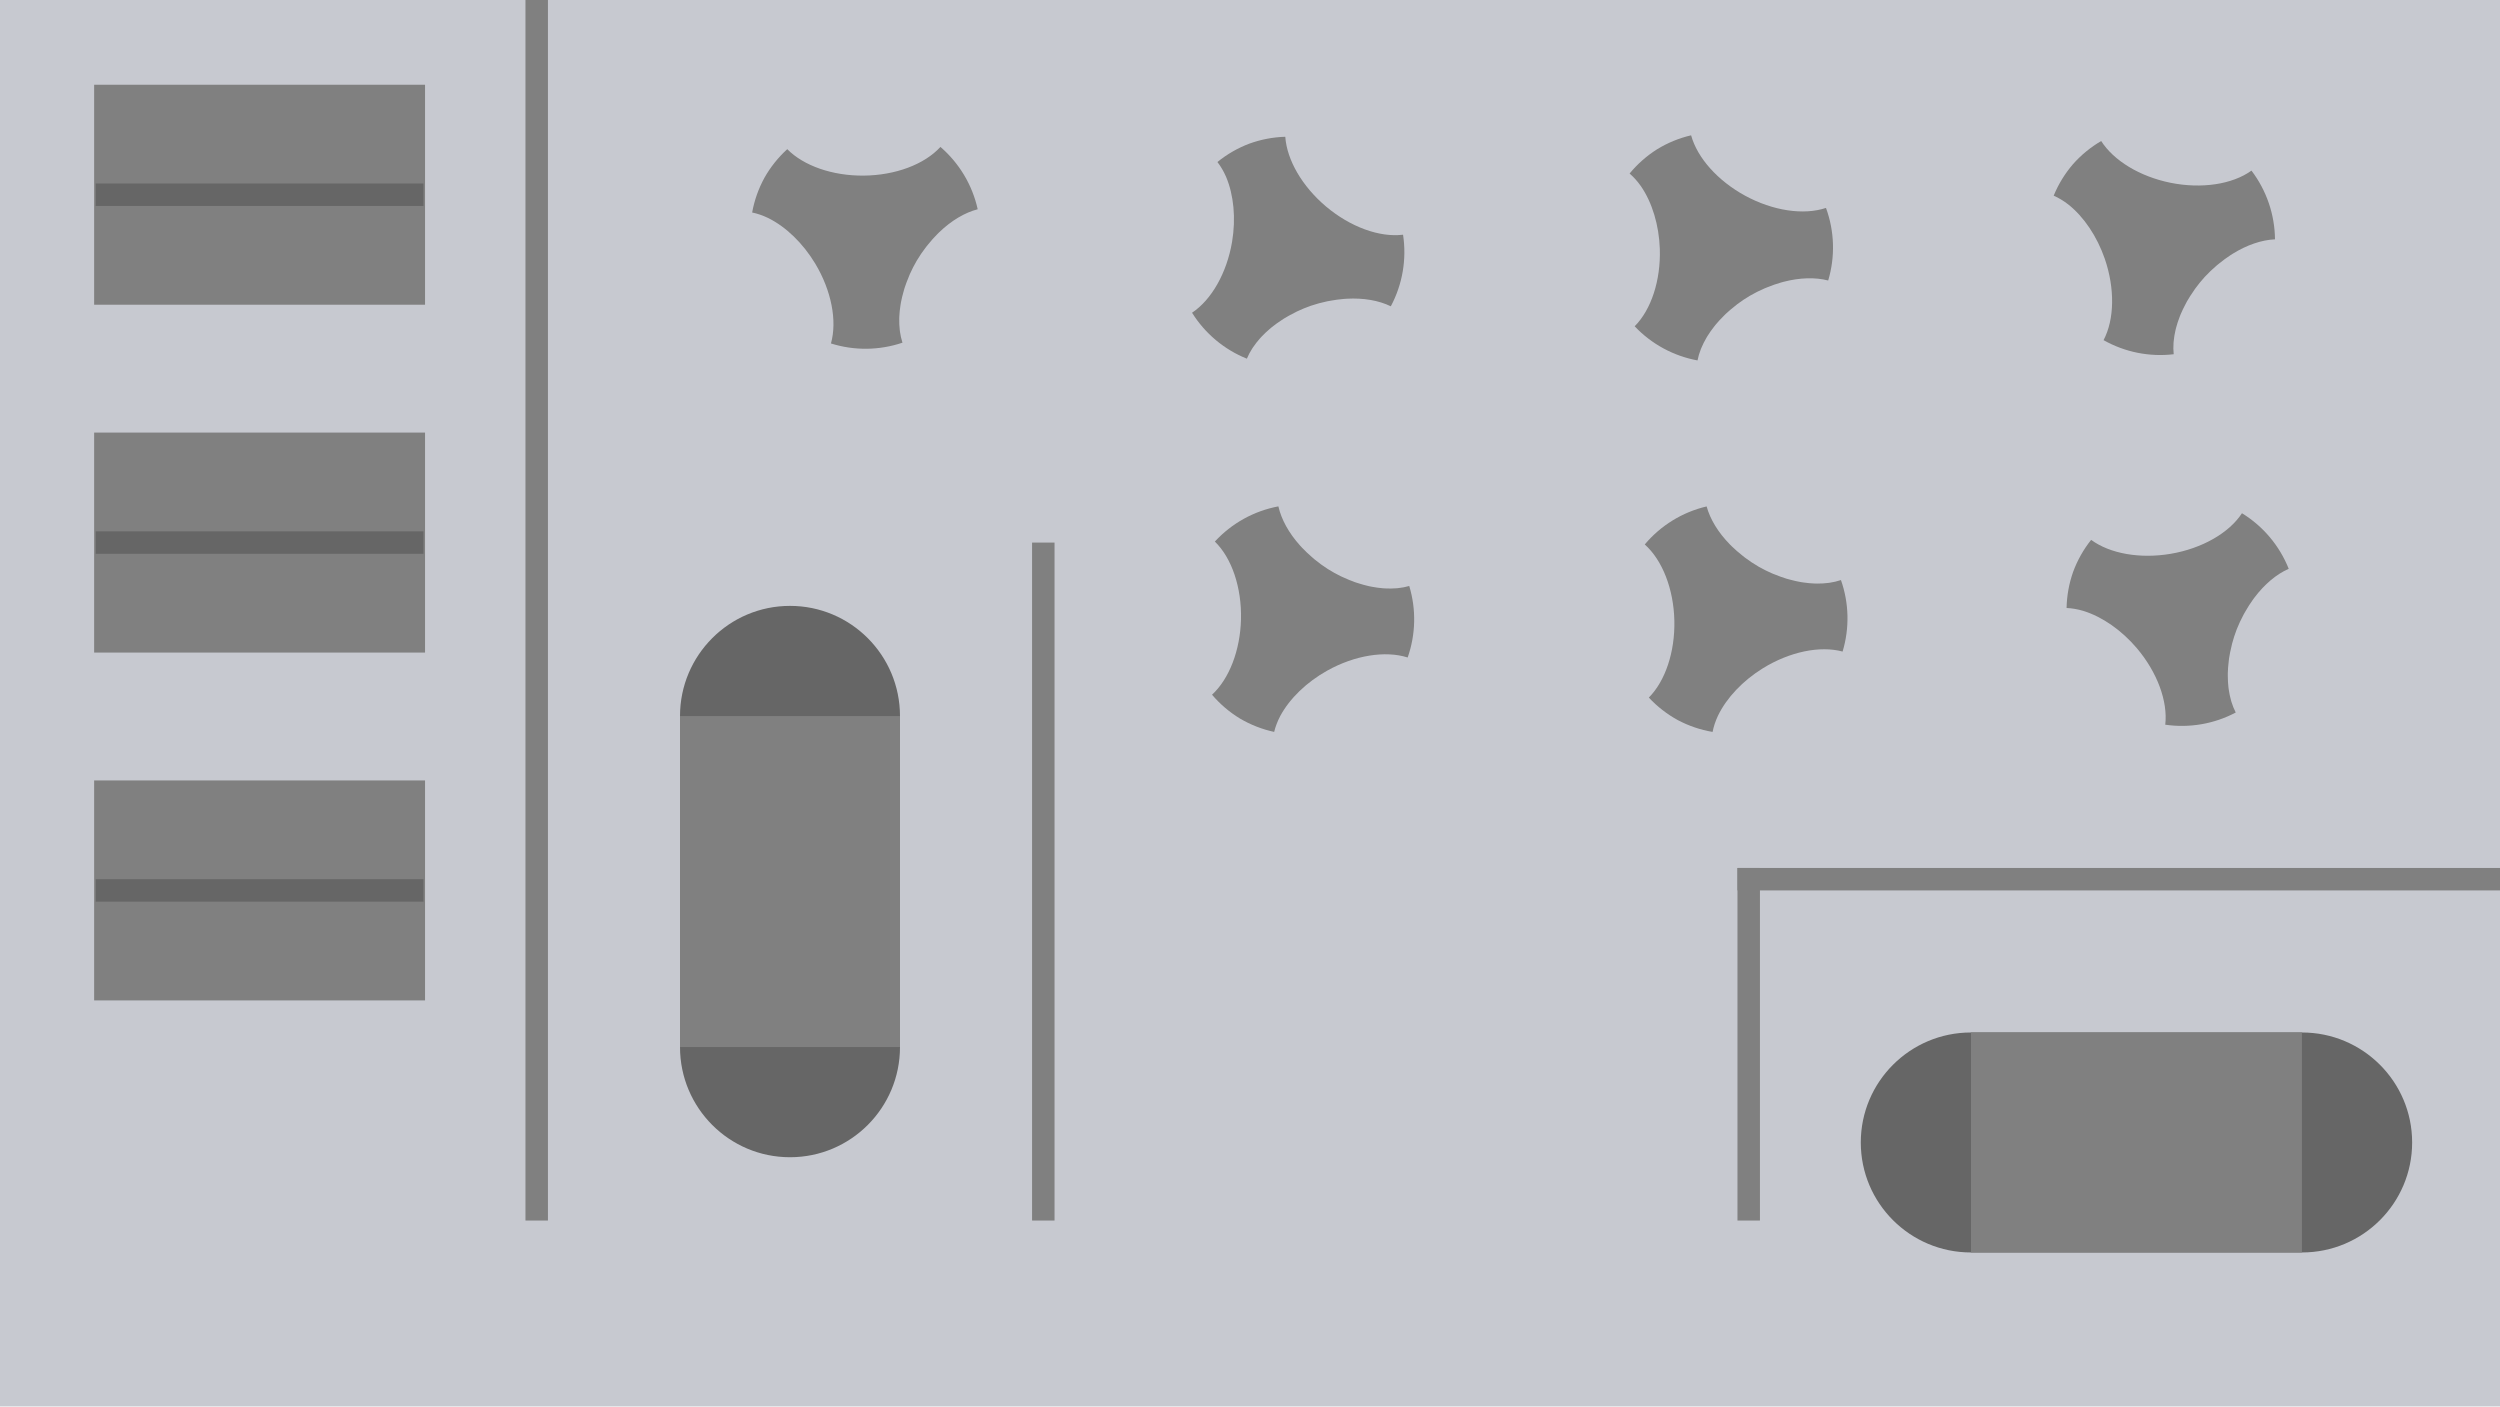
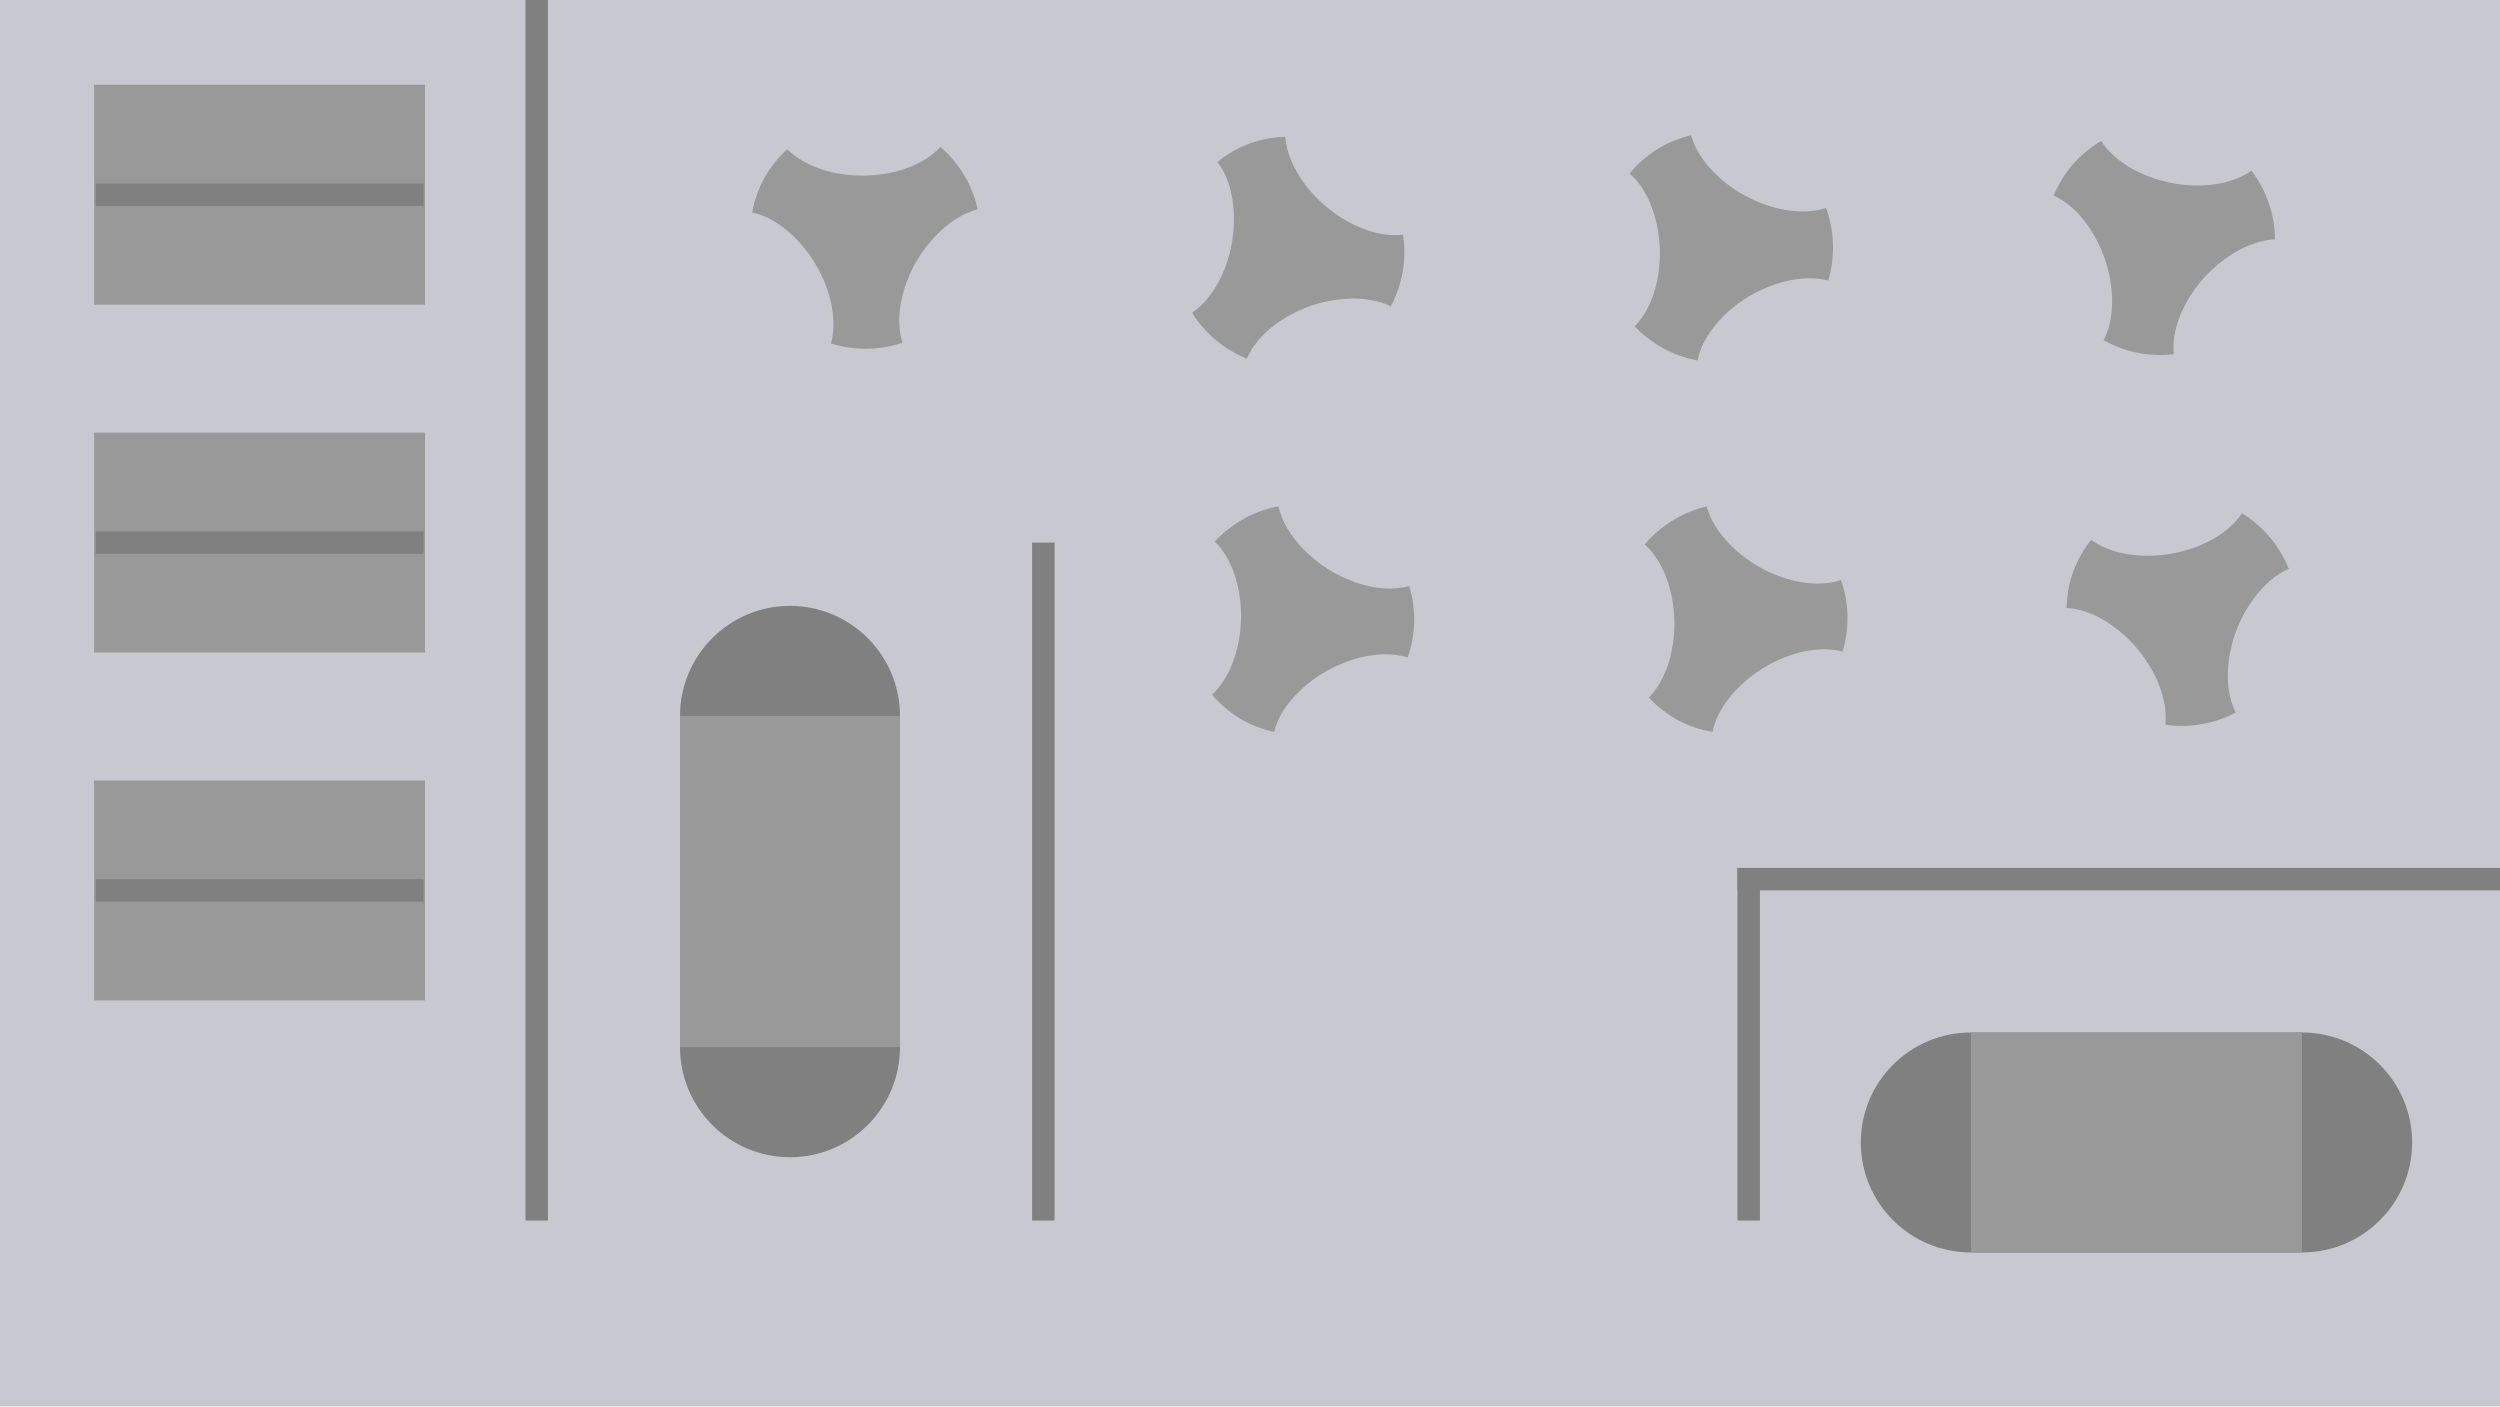
<svg xmlns="http://www.w3.org/2000/svg" height="675" width="1200" xml:space="preserve" viewBox="0 0 1200 675" y="0px" x="0px" id="Layer_1" version="1.1">
  <defs id="defs77">
    <clipPath clipPathUnits="userSpaceOnUse" id="clipPath93741">
      <rect style="opacity:1;fill:#ff3333;fill-opacity:0.388;stroke:none;stroke-width:2;stroke-linecap:round;stroke-linejoin:round;stroke-miterlimit:4;stroke-dasharray:none;stroke-opacity:0.91;paint-order:stroke fill markers" id="rect93743" width="1200" height="800" x="4.6406132e-07" y="8.9359952e-07" transform="rotate(-90)" />
    </clipPath>
    <clipPath clipPathUnits="userSpaceOnUse" id="clipPath93745">
      <rect style="opacity:1;fill:#ff3333;fill-opacity:0.388;stroke:none;stroke-width:2;stroke-linecap:round;stroke-linejoin:round;stroke-miterlimit:4;stroke-dasharray:none;stroke-opacity:0.91;paint-order:stroke fill markers" id="rect93747" width="1200" height="800" x="4.6406132e-07" y="8.9359952e-07" />
    </clipPath>
    <clipPath clipPathUnits="userSpaceOnUse" id="clipPath93749">
      <rect style="opacity:1;fill:#ff3333;fill-opacity:0.388;stroke:none;stroke-width:2;stroke-linecap:round;stroke-linejoin:round;stroke-miterlimit:4;stroke-dasharray:none;stroke-opacity:0.91;paint-order:stroke fill markers" id="rect93751" width="1200" height="800" x="4.6406132e-07" y="8.9359952e-07" />
    </clipPath>
    <clipPath clipPathUnits="userSpaceOnUse" id="clipPath93753">
      <rect style="opacity:1;fill:#ff3333;fill-opacity:0.388;stroke:none;stroke-width:2;stroke-linecap:round;stroke-linejoin:round;stroke-miterlimit:4;stroke-dasharray:none;stroke-opacity:0.91;paint-order:stroke fill markers" id="rect93755" width="1200" height="800" x="4.6406132e-07" y="8.9359952e-07" />
    </clipPath>
    <clipPath clipPathUnits="userSpaceOnUse" id="clipPath93757">
      <rect style="opacity:1;fill:#ff3333;fill-opacity:0.388;stroke:none;stroke-width:2;stroke-linecap:round;stroke-linejoin:round;stroke-miterlimit:4;stroke-dasharray:none;stroke-opacity:0.91;paint-order:stroke fill markers" id="rect93759" width="1200" height="800" x="4.6406132e-07" y="8.9359952e-07" transform="rotate(-88.01819)" />
    </clipPath>
    <clipPath clipPathUnits="userSpaceOnUse" id="clipPath93761">
      <rect style="opacity:1;fill:#ff3333;fill-opacity:0.388;stroke:none;stroke-width:2;stroke-linecap:round;stroke-linejoin:round;stroke-miterlimit:4;stroke-dasharray:none;stroke-opacity:0.91;paint-order:stroke fill markers" id="rect93763" width="1200" height="800" x="4.6406132e-07" y="8.9359952e-07" />
    </clipPath>
    <clipPath clipPathUnits="userSpaceOnUse" id="clipPath93765">
      <rect style="opacity:1;fill:#ff3333;fill-opacity:0.388;stroke:none;stroke-width:2;stroke-linecap:round;stroke-linejoin:round;stroke-miterlimit:4;stroke-dasharray:none;stroke-opacity:0.91;paint-order:stroke fill markers" id="rect93767" width="1200" height="800" x="4.6406132e-07" y="8.9359952e-07" />
    </clipPath>
    <clipPath clipPathUnits="userSpaceOnUse" id="clipPath93769">
      <rect style="opacity:1;fill:#ff3333;fill-opacity:0.388;stroke:none;stroke-width:2;stroke-linecap:round;stroke-linejoin:round;stroke-miterlimit:4;stroke-dasharray:none;stroke-opacity:0.91;paint-order:stroke fill markers" id="rect93771" width="1200" height="800" x="4.6406132e-07" y="8.9359952e-07" transform="rotate(-90)" />
    </clipPath>
    <clipPath clipPathUnits="userSpaceOnUse" id="clipPath93773">
      <rect style="opacity:1;fill:#ff3333;fill-opacity:0.388;stroke:none;stroke-width:2;stroke-linecap:round;stroke-linejoin:round;stroke-miterlimit:4;stroke-dasharray:none;stroke-opacity:0.91;paint-order:stroke fill markers" id="rect93775" width="1200" height="800" x="4.6406132e-07" y="8.9359952e-07" />
    </clipPath>
    <clipPath clipPathUnits="userSpaceOnUse" id="clipPath93777">
      <rect style="opacity:1;fill:#ff3333;fill-opacity:0.388;stroke:none;stroke-width:2;stroke-linecap:round;stroke-linejoin:round;stroke-miterlimit:4;stroke-dasharray:none;stroke-opacity:0.91;paint-order:stroke fill markers" id="rect93779" width="1200" height="800" x="4.6406132e-07" y="8.9359952e-07" />
    </clipPath>
    <clipPath clipPathUnits="userSpaceOnUse" id="clipPath93781">
      <rect style="opacity:1;fill:#ff3333;fill-opacity:0.388;stroke:none;stroke-width:2;stroke-linecap:round;stroke-linejoin:round;stroke-miterlimit:4;stroke-dasharray:none;stroke-opacity:0.91;paint-order:stroke fill markers" id="rect93783" width="1200" height="800" x="4.6406132e-07" y="8.9359952e-07" />
    </clipPath>
    <clipPath clipPathUnits="userSpaceOnUse" id="clipPath93785">
      <rect style="opacity:1;fill:#ff3333;fill-opacity:0.388;stroke:none;stroke-width:2;stroke-linecap:round;stroke-linejoin:round;stroke-miterlimit:4;stroke-dasharray:none;stroke-opacity:0.91;paint-order:stroke fill markers" id="rect93787" width="1200" height="800" x="4.6406132e-07" y="8.9359952e-07" />
    </clipPath>
    <clipPath clipPathUnits="userSpaceOnUse" id="clipPath93789">
      <rect style="opacity:1;fill:#ff3333;fill-opacity:0.388;stroke:none;stroke-width:2;stroke-linecap:round;stroke-linejoin:round;stroke-miterlimit:4;stroke-dasharray:none;stroke-opacity:0.91;paint-order:stroke fill markers" id="rect93791" width="1200" height="800" x="4.6406132e-07" y="8.9359952e-07" />
    </clipPath>
    <clipPath clipPathUnits="userSpaceOnUse" id="clipPath93793">
      <rect style="opacity:1;fill:#ff3333;fill-opacity:0.388;stroke:none;stroke-width:2;stroke-linecap:round;stroke-linejoin:round;stroke-miterlimit:4;stroke-dasharray:none;stroke-opacity:0.91;paint-order:stroke fill markers" id="rect93795" width="1200" height="800" x="4.6406132e-07" y="8.9359952e-07" />
    </clipPath>
    <clipPath clipPathUnits="userSpaceOnUse" id="clipPath93797">
      <rect style="opacity:1;fill:#ff3333;fill-opacity:0.388;stroke:none;stroke-width:2;stroke-linecap:round;stroke-linejoin:round;stroke-miterlimit:4;stroke-dasharray:none;stroke-opacity:0.91;paint-order:stroke fill markers" id="rect93799" width="1200" height="800" x="4.6406132e-07" y="8.9359952e-07" />
    </clipPath>
    <clipPath clipPathUnits="userSpaceOnUse" id="clipPath93801">
      <rect style="opacity:1;fill:#ff3333;fill-opacity:0.388;stroke:none;stroke-width:2;stroke-linecap:round;stroke-linejoin:round;stroke-miterlimit:4;stroke-dasharray:none;stroke-opacity:0.91;paint-order:stroke fill markers" id="rect93803" width="1200" height="800" x="4.6406132e-07" y="8.9359952e-07" />
    </clipPath>
    <clipPath clipPathUnits="userSpaceOnUse" id="clipPath93805">
      <rect style="opacity:1;fill:#ff3333;fill-opacity:0.388;stroke:none;stroke-width:2;stroke-linecap:round;stroke-linejoin:round;stroke-miterlimit:4;stroke-dasharray:none;stroke-opacity:0.91;paint-order:stroke fill markers" id="rect93807" width="1200" height="800" x="4.6406132e-07" y="8.9359952e-07" />
    </clipPath>
    <clipPath clipPathUnits="userSpaceOnUse" id="clipPath93809">
      <rect style="opacity:1;fill:#ff3333;fill-opacity:0.388;stroke:none;stroke-width:2;stroke-linecap:round;stroke-linejoin:round;stroke-miterlimit:4;stroke-dasharray:none;stroke-opacity:0.91;paint-order:stroke fill markers" id="rect93811" width="1200" height="800" x="4.6406132e-07" y="8.9359952e-07" />
    </clipPath>
    <clipPath clipPathUnits="userSpaceOnUse" id="clipPath93813">
      <rect style="opacity:1;fill:#ff3333;fill-opacity:0.388;stroke:none;stroke-width:2;stroke-linecap:round;stroke-linejoin:round;stroke-miterlimit:4;stroke-dasharray:none;stroke-opacity:0.91;paint-order:stroke fill markers" id="rect93815" width="1200" height="800" x="4.6406132e-07" y="8.9359952e-07" />
    </clipPath>
    <clipPath clipPathUnits="userSpaceOnUse" id="clipPath93817">
      <rect style="opacity:1;fill:#ff3333;fill-opacity:0.388;stroke:none;stroke-width:2;stroke-linecap:round;stroke-linejoin:round;stroke-miterlimit:4;stroke-dasharray:none;stroke-opacity:0.91;paint-order:stroke fill markers" id="rect93819" width="1200" height="800" x="4.6406132e-07" y="8.9359952e-07" />
    </clipPath>
    <clipPath clipPathUnits="userSpaceOnUse" id="clipPath93821">
      <rect style="opacity:1;fill:#ff3333;fill-opacity:0.388;stroke:none;stroke-width:2;stroke-linecap:round;stroke-linejoin:round;stroke-miterlimit:4;stroke-dasharray:none;stroke-opacity:0.91;paint-order:stroke fill markers" id="rect93823" width="1200" height="800" x="4.6406132e-07" y="8.9359952e-07" />
    </clipPath>
    <clipPath clipPathUnits="userSpaceOnUse" id="clipPath93825">
      <rect style="opacity:1;fill:#ff3333;fill-opacity:0.388;stroke:none;stroke-width:2;stroke-linecap:round;stroke-linejoin:round;stroke-miterlimit:4;stroke-dasharray:none;stroke-opacity:0.91;paint-order:stroke fill markers" id="rect93827" width="1200" height="800" x="4.6406132e-07" y="8.9359952e-07" />
    </clipPath>
    <clipPath clipPathUnits="userSpaceOnUse" id="clipPath93829">
      <rect style="opacity:1;fill:#ff3333;fill-opacity:0.388;stroke:none;stroke-width:2;stroke-linecap:round;stroke-linejoin:round;stroke-miterlimit:4;stroke-dasharray:none;stroke-opacity:0.91;paint-order:stroke fill markers" id="rect93831" width="1200" height="800" x="4.6406132e-07" y="8.9359952e-07" />
    </clipPath>
    <clipPath clipPathUnits="userSpaceOnUse" id="clipPath93833">
      <rect style="opacity:1;fill:#ff3333;fill-opacity:0.388;stroke:none;stroke-width:2;stroke-linecap:round;stroke-linejoin:round;stroke-miterlimit:4;stroke-dasharray:none;stroke-opacity:0.91;paint-order:stroke fill markers" id="rect93835" width="1200" height="800" x="4.6406132e-07" y="8.9359952e-07" />
    </clipPath>
  </defs>
  <style type="text/css" id="style2">
	.st0{fill:#DCDBDB;}
	.st1{fill:none;stroke:#FFFFFF;stroke-width:20;}
	.st2{fill:#BCBCBC;}
	.st3{fill:#A5D5A1;}
	.st4{fill:#9BD9E3;}
	.st5{fill:#636363;}
</style>
  <g id="layer2" style="display:inline">
    <circle style="fill:#fffbf0;fill-opacity:1;stroke:#faedca;stroke-width:8;stroke-linecap:round;stroke-linejoin:round;stroke-opacity:1;paint-order:stroke fill markers" id="path1043" cx="512.1" cy="984.824" r="22.779" clip-path="url(#clipPath93829)" />
    <circle style="fill:#ffffff;fill-opacity:1;stroke:#dbdde1;stroke-width:8;stroke-linecap:round;stroke-linejoin:round;stroke-opacity:1;paint-order:stroke fill markers" id="path1043-3" cx="569.59" cy="984.824" r="22.779" clip-path="url(#clipPath93825)" />
    <circle style="fill:#f8f9fa;fill-opacity:1;stroke:#dee0e4;stroke-width:8;stroke-linecap:round;stroke-linejoin:round;stroke-opacity:1;paint-order:stroke fill markers" id="path1043-3-7" cx="627.081" cy="984.824" r="22.779" clip-path="url(#clipPath93821)" />
    <circle style="fill:#78909c;fill-opacity:1;stroke:#6e8895;stroke-width:8;stroke-linecap:round;stroke-linejoin:round;stroke-opacity:1;paint-order:stroke fill markers" id="path1043-3-7-7" cx="684.572" cy="984.824" r="22.779" clip-path="url(#clipPath93817)" />
    <circle style="fill:#87c798;fill-opacity:1;stroke:#87c798;stroke-width:8;stroke-linecap:round;stroke-linejoin:round;stroke-opacity:1;paint-order:stroke fill markers" id="path1043-1" cx="512.1" cy="1053.162" r="22.779" clip-path="url(#clipPath93813)" />
    <rect style="fill:#c7c9d0;fill-opacity:1;stroke:none;stroke-width:3.756;stroke-linecap:round;stroke-linejoin:round;stroke-opacity:1;paint-order:stroke fill markers" id="rect48859" width="590.743" height="302.205" x="297.649" y="246.016" clip-path="url(#clipPath93809)" transform="matrix(2.031341,0,0,2.233582,-604.6271,-549.4973)" />
    <g id="g4409" transform="translate(20.75005,-38.57841)">
      <circle style="fill:#a5d5a1;fill-opacity:1;stroke-width:2;stroke-linecap:round;stroke-linejoin:round;stroke-opacity:0.91;paint-order:stroke fill markers" id="path2913" cx="305.381" cy="843.997" r="41.762" />
      <circle style="display:inline;fill:#e0e1e5;fill-opacity:1;stroke-width:2;stroke-linecap:round;stroke-linejoin:round;stroke-opacity:0.91;paint-order:stroke fill markers" id="path2913-1" cx="453.636" cy="843.997" r="41.762" />
      <circle style="display:inline;fill:#fffbf0;fill-opacity:1;stroke:#e0e1e5;stroke-width:2;stroke-linecap:round;stroke-linejoin:round;stroke-opacity:1;paint-order:stroke fill markers" id="path2913-8" cx="601.892" cy="843.997" r="41.762" />
      <circle style="display:inline;fill:#f0f0f0;fill-opacity:1;stroke:#e0e1e5;stroke-width:2;stroke-linecap:round;stroke-linejoin:round;stroke-opacity:1;paint-order:stroke fill markers" id="path2913-9" cx="750.147" cy="843.997" r="41.762" />
      <circle style="display:inline;fill:#ffffff;fill-opacity:1;stroke:#e0e1e5;stroke-width:2;stroke-linecap:round;stroke-linejoin:round;stroke-opacity:1;paint-order:stroke fill markers" id="path2913-2" cx="898.402" cy="843.997" r="41.762" />
    </g>
    <rect style="fill:#808080;stroke:none;stroke-width:0.953" id="rect222" width="10.783" height="585.859" x="252.223" y="2.2238801e-06" />
    <rect style="display:inline;fill:#808080;stroke:none;stroke-width:0.71" id="rect222-1" width="10.783" height="325.421" x="495.398" y="260.437" />
    <rect style="display:inline;fill:#808080;stroke:none;stroke-width:0.753" id="rect222-0" width="10.783" height="366.012" x="416.622" y="-1200" transform="rotate(90)" />
    <rect style="display:inline;fill:#808080;stroke:none;stroke-width:0.512" id="rect222-0-3" width="10.783" height="169.237" x="-844.771" y="-585.859" transform="scale(-1)" />
-     <path id="path330" style="fill:#808080;fill-opacity:1;stroke:none;stroke-opacity:1" d="m 451.402,70.52 a 27.38,42.949 89.518 0 1 -36.866,13.776 27.38,42.949 89.518 0 1 -36.649,-12.697 55.302,55.302 0 0 0 -10.985,13.781 55.302,55.302 0 0 0 -5.87,16.619 42.949,27.38 58.907 0 1 7.729,2.667 42.949,27.38 58.907 0 1 22.551,21.864 42.949,27.38 58.907 0 1 7.542,38.331 55.302,55.302 0 0 0 34.331,-0.376 27.38,42.949 30.428 0 1 -0.004,-0.02 27.38,42.949 30.428 0 1 -1.222,-5.425 27.38,42.949 30.428 0 1 -0.076,-0.688 27.38,42.949 30.428 0 1 -0.248,-5.323 27.38,42.949 30.428 0 1 0.036,-1.148 27.38,42.949 30.428 0 1 0.552,-5.293 27.38,42.949 30.428 0 1 0.225,-1.405 27.38,42.949 30.428 0 1 1.275,-5.283 27.38,42.949 30.428 0 1 0.431,-1.539 27.38,42.949 30.428 0 1 2.013,-5.378 27.38,42.949 30.428 0 1 0.537,-1.348 27.38,42.949 30.428 0 1 3.319,-6.485 27.38,42.949 30.428 0 1 4.494,-6.606 27.38,42.949 30.428 0 1 1.046,-1.287 27.38,42.949 30.428 0 1 4.322,-4.842 27.38,42.949 30.428 0 1 0.991,-0.982 27.38,42.949 30.428 0 1 18.421,-10.993 27.38,42.949 30.428 0 1 0.003,-7.6e-4 55.302,55.302 0 0 0 -17.897,-29.918 z" />
-     <path id="path330-0" style="display:inline;fill:#808080;fill-opacity:1;stroke:none;stroke-opacity:1" d="m 673.467,112.66 a 42.949,27.38 40.106 0 1 -36.96,-13.524 42.949,27.38 40.106 0 1 -19.571,-33.487 55.302,55.302 0 0 0 -17.308,3.319 55.302,55.302 0 0 0 -15.27,8.802 27.38,42.949 9.494 0 1 4.135,7.054 27.38,42.949 9.494 0 1 2.9,31.275 27.38,42.949 9.494 0 1 -19.211,34.016 55.302,55.302 0 0 0 26.315,22.051 27.38,42.949 71.016 0 1 0.01,-0.018 27.38,42.949 71.016 0 1 2.602,-4.915 27.38,42.949 71.016 0 1 0.389,-0.572 27.38,42.949 71.016 0 1 3.275,-4.204 27.38,42.949 71.016 0 1 0.774,-0.849 27.38,42.949 71.016 0 1 3.863,-3.66 27.38,42.949 71.016 0 1 1.085,-0.92 27.38,42.949 71.016 0 1 4.405,-3.183 27.38,42.949 71.016 0 1 1.328,-0.888 27.38,42.949 71.016 0 1 5.028,-2.775 27.38,42.949 71.016 0 1 1.285,-0.674 27.38,42.949 71.016 0 1 6.74,-2.766 27.38,42.949 71.016 0 1 7.711,-2.093 27.38,42.949 71.016 0 1 1.632,-0.296 27.38,42.949 71.016 0 1 6.432,-0.865 27.38,42.949 71.016 0 1 1.392,-0.101 27.38,42.949 71.016 0 1 21.141,3.637 27.38,42.949 71.016 0 1 0.003,0.001 55.302,55.302 0 0 0 5.874,-34.364 z" />
-     <path id="path330-0-4" style="display:inline;fill:#808080;fill-opacity:1;stroke:none;stroke-opacity:1" d="m 876.47,99.799 a 42.949,27.38 28.654 0 1 -38.909,-5.916 42.949,27.38 28.654 0 1 -25.83,-28.935 55.302,55.302 0 0 0 -16.304,6.689 55.302,55.302 0 0 0 -13.219,11.658 42.949,27.38 88.043 0 1 5.453,6.092 42.949,27.38 88.043 0 1 9.052,30.077 42.949,27.38 88.043 0 1 -12.075,37.153 55.302,55.302 0 0 0 30.17,16.387 27.38,42.949 59.564 0 1 0.006,-0.02 27.38,42.949 59.564 0 1 1.575,-5.334 27.38,42.949 59.564 0 1 0.268,-0.638 27.38,42.949 59.564 0 1 2.375,-4.771 27.38,42.949 59.564 0 1 0.59,-0.985 27.38,42.949 59.564 0 1 3.059,-4.354 27.38,42.949 59.564 0 1 0.881,-1.118 27.38,42.949 59.564 0 1 3.685,-3.994 27.38,42.949 59.564 0 1 1.126,-1.134 27.38,42.949 59.564 0 1 4.377,-3.718 27.38,42.949 59.564 0 1 1.126,-0.916 27.38,42.949 59.564 0 1 6.057,-4.049 27.38,42.949 59.564 0 1 7.142,-3.582 27.38,42.949 59.564 0 1 1.54,-0.615 27.38,42.949 59.564 0 1 6.132,-2.125 27.38,42.949 59.564 0 1 1.344,-0.375 27.38,42.949 59.564 0 1 21.442,-0.633 27.38,42.949 59.564 0 1 0.003,7.9e-4 55.302,55.302 0 0 0 -1.065,-34.846 z" />
-     <path id="path330-0-4-0" style="display:inline;fill:#808080;fill-opacity:1;stroke:none;stroke-opacity:1" d="m 1080.704,81.899 a 42.949,27.38 11.503 0 1 -38.923,5.821 42.949,27.38 11.503 0 1 -33.214,-20.031 55.302,55.302 0 0 0 -13.607,11.199 55.302,55.302 0 0 0 -9.193,15.038 42.949,27.38 70.892 0 1 7.007,4.214 42.949,27.38 70.892 0 1 17.519,26.07 42.949,27.38 70.892 0 1 -0.582,39.062 55.302,55.302 0 0 0 33.66,6.762 27.38,42.949 42.413 0 1 0,-0.022 27.38,42.949 42.413 0 1 -0.068,-5.561 27.38,42.949 42.413 0 1 0.068,-0.689 27.38,42.949 42.413 0 1 0.863,-5.259 27.38,42.949 42.413 0 1 0.274,-1.116 27.38,42.949 42.413 0 1 1.639,-5.063 27.38,42.949 42.413 0 1 0.512,-1.328 27.38,42.949 42.413 0 1 2.344,-4.903 27.38,42.949 42.413 0 1 0.741,-1.416 27.38,42.949 42.413 0 1 3.086,-4.843 27.38,42.949 42.413 0 1 0.805,-1.207 27.38,42.949 42.413 0 1 4.593,-5.655 27.38,42.949 42.413 0 1 5.768,-5.529 27.38,42.949 42.413 0 1 1.291,-1.042 27.38,42.949 42.413 0 1 5.233,-3.839 27.38,42.949 42.413 0 1 1.174,-0.755 27.38,42.949 42.413 0 1 20.302,-6.928 27.38,42.949 42.413 0 1 3e-4,7.6e-4 55.302,55.302 0 0 0 -11.294,-32.983 z" />
-     <path id="path330-0-5" style="display:inline;fill:#808080;fill-opacity:1;stroke:none;stroke-opacity:1" d="m 583.13,259.954 a 27.38,42.949 1.416 0 1 12.548,37.302 27.38,42.949 1.416 0 1 -13.904,36.209 55.302,55.302 0 0 0 13.41,11.435 55.302,55.302 0 0 0 16.416,6.417 27.38,42.949 60.804 0 1 2.921,-7.637 27.38,42.949 60.804 0 1 22.599,-21.814 27.38,42.949 60.804 0 1 38.56,-6.268 55.302,55.302 0 0 0 0.762,-34.324 42.949,27.38 32.326 0 1 -0.02,0.003 42.949,27.38 32.326 0 1 -5.463,1.041 42.949,27.38 32.326 0 1 -0.69,0.054 42.949,27.38 32.326 0 1 -5.329,0.072 42.949,27.38 32.326 0 1 -1.146,-0.074 42.949,27.38 32.326 0 1 -5.272,-0.727 42.949,27.38 32.326 0 1 -1.397,-0.272 42.949,27.38 32.326 0 1 -5.238,-1.449 42.949,27.38 32.326 0 1 -1.524,-0.482 42.949,27.38 32.326 0 1 -5.309,-2.19 42.949,27.38 32.326 0 1 -1.329,-0.582 42.949,27.38 32.326 0 1 -6.372,-3.532 42.949,27.38 32.326 0 1 -6.454,-4.71 42.949,27.38 32.326 0 1 -1.251,-1.088 42.949,27.38 32.326 0 1 -4.696,-4.48 42.949,27.38 32.326 0 1 -0.949,-1.023 42.949,27.38 32.326 0 1 -10.377,-18.775 42.949,27.38 32.326 0 1 -10e-4,-0.003 55.302,55.302 0 0 0 -30.495,16.896 z" />
-     <path id="path330-0-4-9" style="display:inline;fill:#808080;fill-opacity:1;stroke:none;stroke-opacity:1" d="m 789.479,261.34 a 42.949,27.38 88.83 0 1 14.218,36.698 42.949,27.38 88.83 0 1 -12.256,36.799 55.302,55.302 0 0 0 13.912,10.818 55.302,55.302 0 0 0 16.689,5.67 27.38,42.949 58.218 0 1 2.574,-7.761 27.38,42.949 58.218 0 1 21.591,-22.812 27.38,42.949 58.218 0 1 38.238,-8.002 55.302,55.302 0 0 0 -0.788,-34.324 42.949,27.38 29.74 0 1 -0.02,0.005 42.949,27.38 29.74 0 1 -5.41,1.287 42.949,27.38 29.74 0 1 -0.687,0.085 42.949,27.38 29.74 0 1 -5.32,0.312 42.949,27.38 29.74 0 1 -1.148,-0.022 42.949,27.38 29.74 0 1 -5.299,-0.488 42.949,27.38 29.74 0 1 -1.408,-0.208 42.949,27.38 29.74 0 1 -5.298,-1.211 42.949,27.38 29.74 0 1 -1.544,-0.413 42.949,27.38 29.74 0 1 -5.402,-1.948 42.949,27.38 29.74 0 1 -1.354,-0.521 42.949,27.38 29.74 0 1 -6.525,-3.241 42.949,27.38 29.74 0 1 -6.66,-4.414 42.949,27.38 29.74 0 1 -1.299,-1.031 42.949,27.38 29.74 0 1 -4.893,-4.263 42.949,27.38 29.74 0 1 -0.994,-0.979 42.949,27.38 29.74 0 1 -11.213,-18.288 42.949,27.38 29.74 0 1 -10e-4,-0.003 55.302,55.302 0 0 0 -29.701,18.255 z" />
-     <path id="path330-0-4-0-7" style="display:inline;fill:#808080;fill-opacity:1;stroke:none;stroke-opacity:1" d="m 1076.148,246.343 a 27.38,42.949 80.338 0 1 -34.196,19.482 27.38,42.949 80.338 0 1 -38.206,-6.688 55.302,55.302 0 0 0 -8.645,15.357 55.302,55.302 0 0 0 -3.143,17.343 42.949,27.38 49.726 0 1 8.056,1.399 42.949,27.38 49.726 0 1 25.75,17.986 42.949,27.38 49.726 0 1 13.56,36.637 55.302,55.302 0 0 0 33.831,-5.848 27.38,42.949 21.248 0 1 -0.01,-0.02 27.38,42.949 21.248 0 1 -2.071,-5.161 27.38,42.949 21.248 0 1 -0.185,-0.667 27.38,42.949 21.248 0 1 -1.095,-5.216 27.38,42.949 21.248 0 1 -0.148,-1.139 27.38,42.949 21.248 0 1 -0.3,-5.313 27.38,42.949 21.248 0 1 0,-1.423 27.38,42.949 21.248 0 1 0.415,-5.419 27.38,42.949 21.248 0 1 0.18,-1.588 27.38,42.949 21.248 0 1 1.129,-5.631 27.38,42.949 21.248 0 1 0.315,-1.416 27.38,42.949 21.248 0 1 2.242,-6.932 27.38,42.949 21.248 0 1 3.383,-7.239 27.38,42.949 21.248 0 1 0.828,-1.437 27.38,42.949 21.248 0 1 3.494,-5.469 27.38,42.949 21.248 0 1 0.822,-1.128 27.38,42.949 21.248 0 1 16.431,-13.791 27.38,42.949 21.248 0 1 5e-4,6e-4 55.302,55.302 0 0 0 -22.441,-26.68 z" />
-     <rect style="display:inline;fill:#808080;fill-opacity:1;stroke:none;stroke-opacity:1" id="rect4108-7" width="105.592" height="158.834" x="374.609" y="-204.024" transform="rotate(90)" />
-     <rect style="display:inline;fill:#666666;stroke:none;stroke-width:0.494" id="rect222-12" width="10.783" height="157.331" x="-432.796" y="45.942" transform="rotate(-90)" />
-     <rect style="display:inline;fill:#808080;fill-opacity:1;stroke:none;stroke-opacity:1" id="rect4108-7-3" width="105.592" height="158.834" x="207.641" y="-204.024" transform="rotate(90)" />
-     <rect style="display:inline;fill:#666666;stroke:none;stroke-width:0.494" id="rect222-12-2" width="10.783" height="157.331" x="-265.829" y="45.942" transform="rotate(-90)" />
-     <rect style="display:inline;fill:#808080;fill-opacity:1;stroke:none;stroke-opacity:1" id="rect4108-7-3-4" width="105.592" height="158.834" x="40.674" y="-204.024" transform="rotate(90)" />
-     <rect style="display:inline;fill:#666666;stroke:none;stroke-width:0.494" id="rect222-12-2-2" width="10.783" height="157.331" x="-98.861" y="45.942" transform="rotate(-90)" />
-     <g id="g4368">
-       <path id="rect4037-0" style="display:inline;fill:#666666;fill-opacity:1;stroke:none;stroke-width:0.797;stroke-opacity:1" d="m 326.405,502.579 a 52.796,52.892 0 0 0 52.797,52.893 52.796,52.892 0 0 0 52.797,-52.893 52.796,52.892 0 0 0 -0.002,-0.027 V 343.717 a 52.796,52.892 0 0 0 -52.795,-52.893 52.796,52.892 0 0 0 -52.797,52.893 z" />
-       <rect style="fill:#808080;fill-opacity:1;stroke:none;stroke-opacity:1" id="rect4363" width="105.594" height="158.861" x="326.405" y="343.717" />
-     </g>
-     <g id="g4368-5" style="display:inline" transform="rotate(90,639.7325,808.9188)">
-       <path id="rect4037-0-3" style="display:inline;fill:#666666;fill-opacity:1;stroke:none;stroke-width:0.797;stroke-opacity:1" d="m 326.405,502.579 a 52.796,52.892 0 0 0 52.797,52.893 52.796,52.892 0 0 0 52.797,-52.893 52.796,52.892 0 0 0 -0.002,-0.027 V 343.717 a 52.796,52.892 0 0 0 -52.795,-52.893 52.796,52.892 0 0 0 -52.797,52.893 z" />
-       <rect style="fill:#808080;fill-opacity:1;stroke:none;stroke-opacity:1" id="rect4363-5" width="105.594" height="158.861" x="326.405" y="343.717" />
-     </g>
+     <path id="path330" style="fill:#999999;fill-opacity:1;stroke:none;stroke-opacity:1" d="m 451.402,70.52 a 27.38,42.949 89.518 0 1 -36.866,13.776 27.38,42.949 89.518 0 1 -36.649,-12.697 55.302,55.302 0 0 0 -10.985,13.781 55.302,55.302 0 0 0 -5.87,16.619 42.949,27.38 58.907 0 1 7.729,2.667 42.949,27.38 58.907 0 1 22.551,21.864 42.949,27.38 58.907 0 1 7.542,38.331 55.302,55.302 0 0 0 34.331,-0.376 27.38,42.949 30.428 0 1 -0.004,-0.02 27.38,42.949 30.428 0 1 -1.222,-5.425 27.38,42.949 30.428 0 1 -0.076,-0.688 27.38,42.949 30.428 0 1 -0.248,-5.323 27.38,42.949 30.428 0 1 0.036,-1.148 27.38,42.949 30.428 0 1 0.552,-5.293 27.38,42.949 30.428 0 1 0.225,-1.405 27.38,42.949 30.428 0 1 1.275,-5.283 27.38,42.949 30.428 0 1 0.431,-1.539 27.38,42.949 30.428 0 1 2.013,-5.378 27.38,42.949 30.428 0 1 0.537,-1.348 27.38,42.949 30.428 0 1 3.319,-6.485 27.38,42.949 30.428 0 1 4.494,-6.606 27.38,42.949 30.428 0 1 1.046,-1.287 27.38,42.949 30.428 0 1 4.322,-4.842 27.38,42.949 30.428 0 1 0.991,-0.982 27.38,42.949 30.428 0 1 18.421,-10.993 27.38,42.949 30.428 0 1 0.003,-7.6e-4 55.302,55.302 0 0 0 -17.897,-29.918 z" />
+     <path id="path330-0" style="display:inline;fill:#999999;fill-opacity:1;stroke:none;stroke-opacity:1" d="m 673.467,112.66 a 42.949,27.38 40.106 0 1 -36.96,-13.524 42.949,27.38 40.106 0 1 -19.571,-33.487 55.302,55.302 0 0 0 -17.308,3.319 55.302,55.302 0 0 0 -15.27,8.802 27.38,42.949 9.494 0 1 4.135,7.054 27.38,42.949 9.494 0 1 2.9,31.275 27.38,42.949 9.494 0 1 -19.211,34.016 55.302,55.302 0 0 0 26.315,22.051 27.38,42.949 71.016 0 1 0.01,-0.018 27.38,42.949 71.016 0 1 2.602,-4.915 27.38,42.949 71.016 0 1 0.389,-0.572 27.38,42.949 71.016 0 1 3.275,-4.204 27.38,42.949 71.016 0 1 0.774,-0.849 27.38,42.949 71.016 0 1 3.863,-3.66 27.38,42.949 71.016 0 1 1.085,-0.92 27.38,42.949 71.016 0 1 4.405,-3.183 27.38,42.949 71.016 0 1 1.328,-0.888 27.38,42.949 71.016 0 1 5.028,-2.775 27.38,42.949 71.016 0 1 1.285,-0.674 27.38,42.949 71.016 0 1 6.74,-2.766 27.38,42.949 71.016 0 1 7.711,-2.093 27.38,42.949 71.016 0 1 1.632,-0.296 27.38,42.949 71.016 0 1 6.432,-0.865 27.38,42.949 71.016 0 1 1.392,-0.101 27.38,42.949 71.016 0 1 21.141,3.637 27.38,42.949 71.016 0 1 0.003,0.001 55.302,55.302 0 0 0 5.874,-34.364 z" />
+     <path id="path330-0-4" style="display:inline;fill:#999999;fill-opacity:1;stroke:none;stroke-opacity:1" d="m 876.47,99.799 a 42.949,27.38 28.654 0 1 -38.909,-5.916 42.949,27.38 28.654 0 1 -25.83,-28.935 55.302,55.302 0 0 0 -16.304,6.689 55.302,55.302 0 0 0 -13.219,11.658 42.949,27.38 88.043 0 1 5.453,6.092 42.949,27.38 88.043 0 1 9.052,30.077 42.949,27.38 88.043 0 1 -12.075,37.153 55.302,55.302 0 0 0 30.17,16.387 27.38,42.949 59.564 0 1 0.006,-0.02 27.38,42.949 59.564 0 1 1.575,-5.334 27.38,42.949 59.564 0 1 0.268,-0.638 27.38,42.949 59.564 0 1 2.375,-4.771 27.38,42.949 59.564 0 1 0.59,-0.985 27.38,42.949 59.564 0 1 3.059,-4.354 27.38,42.949 59.564 0 1 0.881,-1.118 27.38,42.949 59.564 0 1 3.685,-3.994 27.38,42.949 59.564 0 1 1.126,-1.134 27.38,42.949 59.564 0 1 4.377,-3.718 27.38,42.949 59.564 0 1 1.126,-0.916 27.38,42.949 59.564 0 1 6.057,-4.049 27.38,42.949 59.564 0 1 7.142,-3.582 27.38,42.949 59.564 0 1 1.54,-0.615 27.38,42.949 59.564 0 1 6.132,-2.125 27.38,42.949 59.564 0 1 1.344,-0.375 27.38,42.949 59.564 0 1 21.442,-0.633 27.38,42.949 59.564 0 1 0.003,7.9e-4 55.302,55.302 0 0 0 -1.065,-34.846 z" />
+     <path id="path330-0-4-0" style="display:inline;fill:#999999;fill-opacity:1;stroke:none;stroke-opacity:1" d="m 1080.704,81.899 a 42.949,27.38 11.503 0 1 -38.923,5.821 42.949,27.38 11.503 0 1 -33.214,-20.031 55.302,55.302 0 0 0 -13.607,11.199 55.302,55.302 0 0 0 -9.193,15.038 42.949,27.38 70.892 0 1 7.007,4.214 42.949,27.38 70.892 0 1 17.519,26.07 42.949,27.38 70.892 0 1 -0.582,39.062 55.302,55.302 0 0 0 33.66,6.762 27.38,42.949 42.413 0 1 0,-0.022 27.38,42.949 42.413 0 1 -0.068,-5.561 27.38,42.949 42.413 0 1 0.068,-0.689 27.38,42.949 42.413 0 1 0.863,-5.259 27.38,42.949 42.413 0 1 0.274,-1.116 27.38,42.949 42.413 0 1 1.639,-5.063 27.38,42.949 42.413 0 1 0.512,-1.328 27.38,42.949 42.413 0 1 2.344,-4.903 27.38,42.949 42.413 0 1 0.741,-1.416 27.38,42.949 42.413 0 1 3.086,-4.843 27.38,42.949 42.413 0 1 0.805,-1.207 27.38,42.949 42.413 0 1 4.593,-5.655 27.38,42.949 42.413 0 1 5.768,-5.529 27.38,42.949 42.413 0 1 1.291,-1.042 27.38,42.949 42.413 0 1 5.233,-3.839 27.38,42.949 42.413 0 1 1.174,-0.755 27.38,42.949 42.413 0 1 20.302,-6.928 27.38,42.949 42.413 0 1 3e-4,7.6e-4 55.302,55.302 0 0 0 -11.294,-32.983 z" />
+     <path id="path330-0-5" style="display:inline;fill:#999999;fill-opacity:1;stroke:none;stroke-opacity:1" d="m 583.13,259.954 a 27.38,42.949 1.416 0 1 12.548,37.302 27.38,42.949 1.416 0 1 -13.904,36.209 55.302,55.302 0 0 0 13.41,11.435 55.302,55.302 0 0 0 16.416,6.417 27.38,42.949 60.804 0 1 2.921,-7.637 27.38,42.949 60.804 0 1 22.599,-21.814 27.38,42.949 60.804 0 1 38.56,-6.268 55.302,55.302 0 0 0 0.762,-34.324 42.949,27.38 32.326 0 1 -0.02,0.003 42.949,27.38 32.326 0 1 -5.463,1.041 42.949,27.38 32.326 0 1 -0.69,0.054 42.949,27.38 32.326 0 1 -5.329,0.072 42.949,27.38 32.326 0 1 -1.146,-0.074 42.949,27.38 32.326 0 1 -5.272,-0.727 42.949,27.38 32.326 0 1 -1.397,-0.272 42.949,27.38 32.326 0 1 -5.238,-1.449 42.949,27.38 32.326 0 1 -1.524,-0.482 42.949,27.38 32.326 0 1 -5.309,-2.19 42.949,27.38 32.326 0 1 -1.329,-0.582 42.949,27.38 32.326 0 1 -6.372,-3.532 42.949,27.38 32.326 0 1 -6.454,-4.71 42.949,27.38 32.326 0 1 -1.251,-1.088 42.949,27.38 32.326 0 1 -4.696,-4.48 42.949,27.38 32.326 0 1 -0.949,-1.023 42.949,27.38 32.326 0 1 -10.377,-18.775 42.949,27.38 32.326 0 1 -10e-4,-0.003 55.302,55.302 0 0 0 -30.495,16.896 z" />
+     <path id="path330-0-4-9" style="display:inline;fill:#999999;fill-opacity:1;stroke:none;stroke-opacity:1" d="m 789.479,261.34 a 42.949,27.38 88.83 0 1 14.218,36.698 42.949,27.38 88.83 0 1 -12.256,36.799 55.302,55.302 0 0 0 13.912,10.818 55.302,55.302 0 0 0 16.689,5.67 27.38,42.949 58.218 0 1 2.574,-7.761 27.38,42.949 58.218 0 1 21.591,-22.812 27.38,42.949 58.218 0 1 38.238,-8.002 55.302,55.302 0 0 0 -0.788,-34.324 42.949,27.38 29.74 0 1 -0.02,0.005 42.949,27.38 29.74 0 1 -5.41,1.287 42.949,27.38 29.74 0 1 -0.687,0.085 42.949,27.38 29.74 0 1 -5.32,0.312 42.949,27.38 29.74 0 1 -1.148,-0.022 42.949,27.38 29.74 0 1 -5.299,-0.488 42.949,27.38 29.74 0 1 -1.408,-0.208 42.949,27.38 29.74 0 1 -5.298,-1.211 42.949,27.38 29.74 0 1 -1.544,-0.413 42.949,27.38 29.74 0 1 -5.402,-1.948 42.949,27.38 29.74 0 1 -1.354,-0.521 42.949,27.38 29.74 0 1 -6.525,-3.241 42.949,27.38 29.74 0 1 -6.66,-4.414 42.949,27.38 29.74 0 1 -1.299,-1.031 42.949,27.38 29.74 0 1 -4.893,-4.263 42.949,27.38 29.74 0 1 -0.994,-0.979 42.949,27.38 29.74 0 1 -11.213,-18.288 42.949,27.38 29.74 0 1 -10e-4,-0.003 55.302,55.302 0 0 0 -29.701,18.255 z" />
+     <path id="path330-0-4-0-7" style="display:inline;fill:#999999;fill-opacity:1;stroke:none;stroke-opacity:1" d="m 1076.148,246.343 a 27.38,42.949 80.338 0 1 -34.196,19.482 27.38,42.949 80.338 0 1 -38.206,-6.688 55.302,55.302 0 0 0 -8.645,15.357 55.302,55.302 0 0 0 -3.143,17.343 42.949,27.38 49.726 0 1 8.056,1.399 42.949,27.38 49.726 0 1 25.75,17.986 42.949,27.38 49.726 0 1 13.56,36.637 55.302,55.302 0 0 0 33.831,-5.848 27.38,42.949 21.248 0 1 -0.01,-0.02 27.38,42.949 21.248 0 1 -2.071,-5.161 27.38,42.949 21.248 0 1 -0.185,-0.667 27.38,42.949 21.248 0 1 -1.095,-5.216 27.38,42.949 21.248 0 1 -0.148,-1.139 27.38,42.949 21.248 0 1 -0.3,-5.313 27.38,42.949 21.248 0 1 0,-1.423 27.38,42.949 21.248 0 1 0.415,-5.419 27.38,42.949 21.248 0 1 0.18,-1.588 27.38,42.949 21.248 0 1 1.129,-5.631 27.38,42.949 21.248 0 1 0.315,-1.416 27.38,42.949 21.248 0 1 2.242,-6.932 27.38,42.949 21.248 0 1 3.383,-7.239 27.38,42.949 21.248 0 1 0.828,-1.437 27.38,42.949 21.248 0 1 3.494,-5.469 27.38,42.949 21.248 0 1 0.822,-1.128 27.38,42.949 21.248 0 1 16.431,-13.791 27.38,42.949 21.248 0 1 5e-4,6e-4 55.302,55.302 0 0 0 -22.441,-26.68 z" />
+     <rect style="display:inline;fill:#999999;fill-opacity:1;stroke:none;stroke-opacity:1" id="rect4108-7" width="105.592" height="158.834" x="374.609" y="-204.024" transform="rotate(90)" />
+     <rect style="display:inline;fill:#808080;stroke:none;stroke-width:0.494" id="rect222-12" width="10.783" height="157.331" x="-432.796" y="45.942" transform="rotate(-90)" />
+     <rect style="display:inline;fill:#999999;fill-opacity:1;stroke:none;stroke-opacity:1" id="rect4108-7-3" width="105.592" height="158.834" x="207.641" y="-204.024" transform="rotate(90)" />
+     <rect style="display:inline;fill:#808080;stroke:none;stroke-width:0.494" id="rect222-12-2" width="10.783" height="157.331" x="-265.829" y="45.942" transform="rotate(-90)" />
+     <rect style="display:inline;fill:#999999;fill-opacity:1;stroke:none;stroke-opacity:1" id="rect4108-7-3-4" width="105.592" height="158.834" x="40.674" y="-204.024" transform="rotate(90)" />
+     <rect style="display:inline;fill:#808080;stroke:none;stroke-width:0.494" id="rect222-12-2-2" width="10.783" height="157.331" x="-98.861" y="45.942" transform="rotate(-90)" />
+     <path id="rect4037-0" style="display:inline;fill:#808080;fill-opacity:1;stroke:none;stroke-width:0.797;stroke-opacity:1" d="m 326.405,502.579 a 52.796,52.892 0 0 0 52.797,52.893 52.796,52.892 0 0 0 52.797,-52.893 52.796,52.892 0 0 0 -0.002,-0.027 V 343.717 a 52.796,52.892 0 0 0 -52.795,-52.893 52.796,52.892 0 0 0 -52.797,52.893 z" />
+     <rect style="fill:#999999;fill-opacity:1;stroke:none;stroke-opacity:1" id="rect4363" width="105.594" height="158.861" x="326.405" y="343.717" />
+     <path id="rect4037-0-3" style="display:inline;fill:#808080;fill-opacity:1;stroke:none;stroke-width:0.797;stroke-opacity:1" d="m 946.073,495.591 a 52.892,52.796 0 0 0 -52.893,52.797 52.892,52.796 0 0 0 52.893,52.797 52.892,52.796 0 0 0 0.027,-0.002 H 1104.934 a 52.892,52.796 0 0 0 52.893,-52.795 52.892,52.796 0 0 0 -52.893,-52.797 z" />
+     <rect style="fill:#999999;fill-opacity:1;stroke:none;stroke-opacity:1" id="rect4363-5" width="105.594" height="158.861" x="495.591" y="-1104.934" transform="rotate(90)" />
  </g>
</svg>
